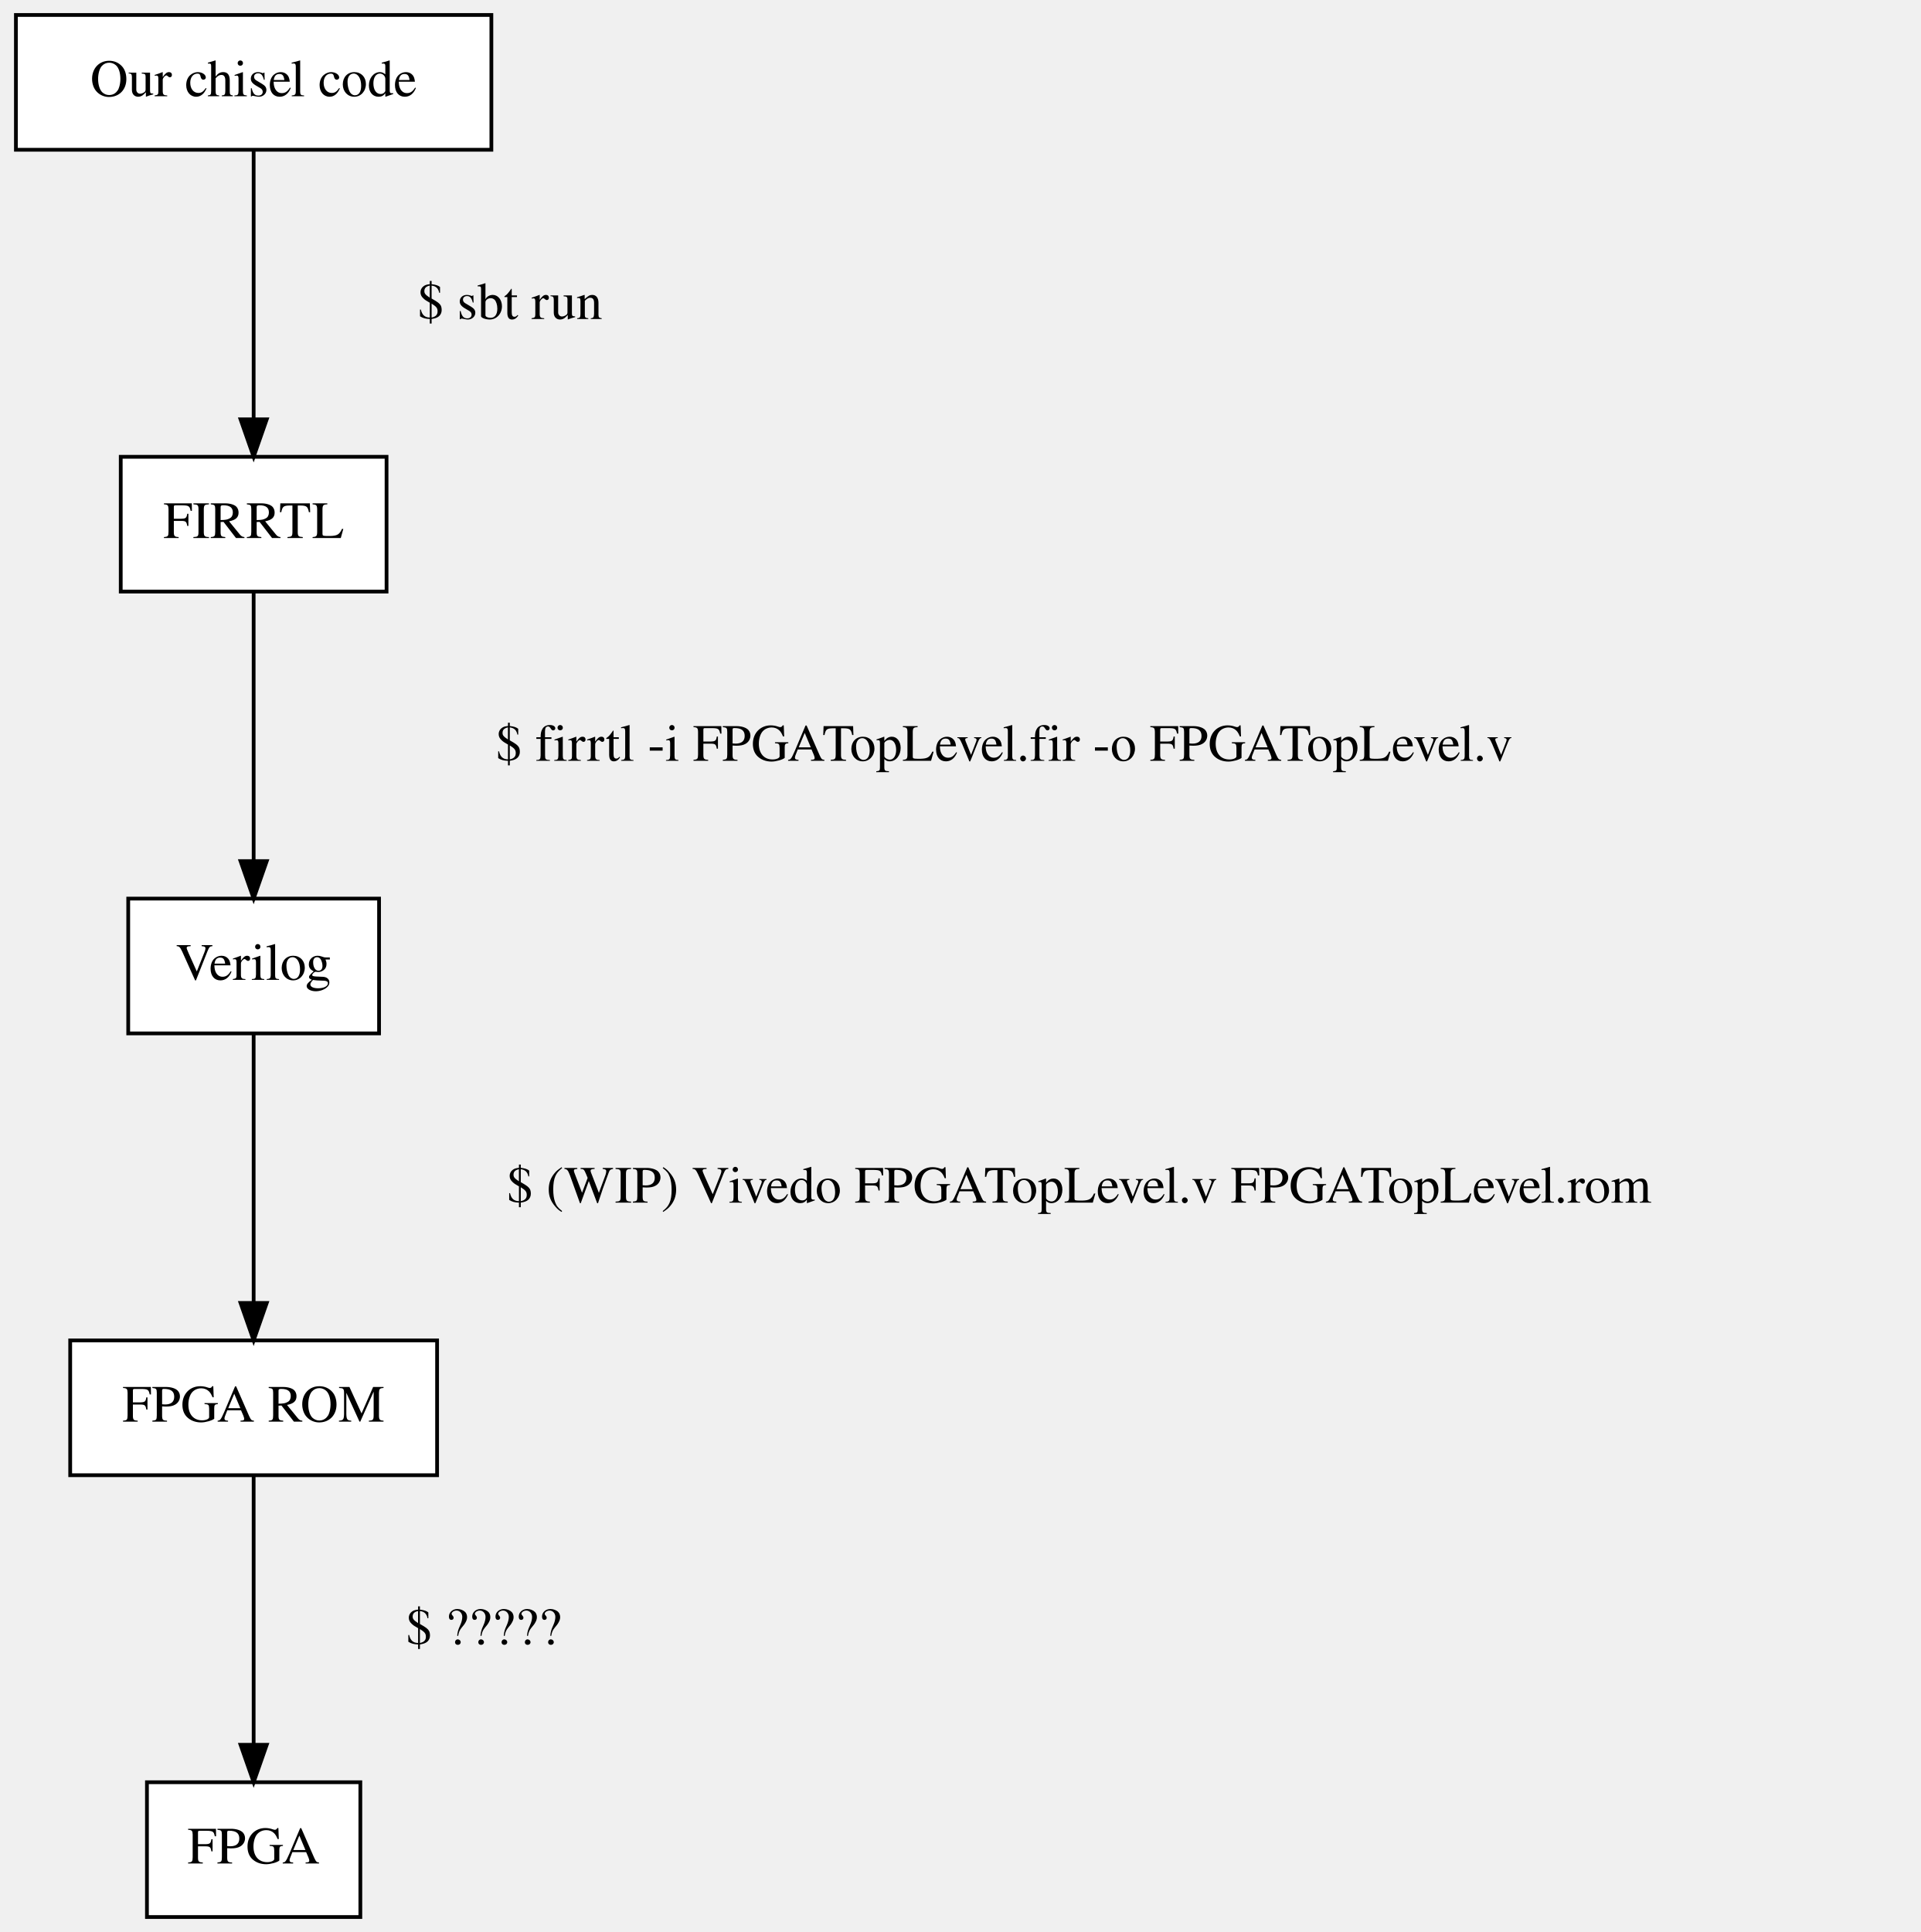
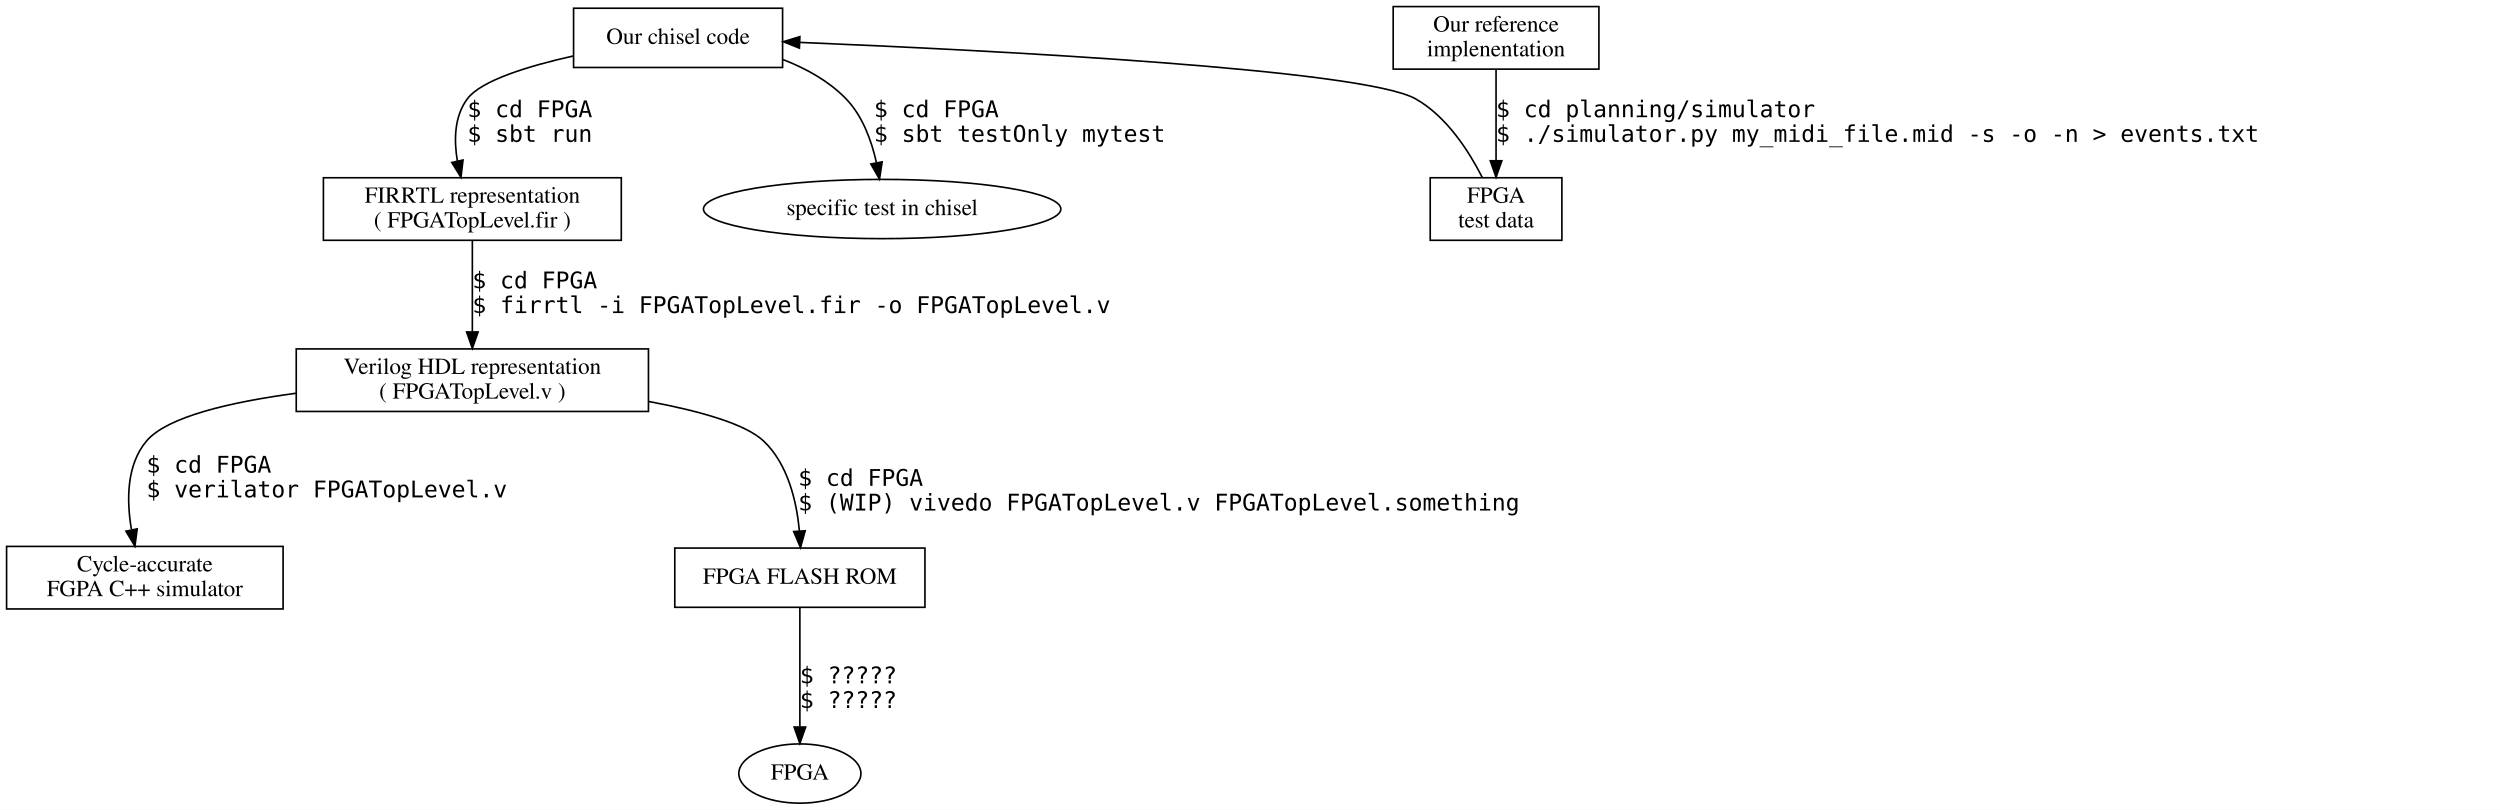
- <svg xmlns="http://www.w3.org/2000/svg" width="513pt" height="516pt" viewBox="0.00 0.00 512.50 516.00">
-   <g id="graph0" class="graph" transform="scale(1 1) rotate(0) translate(4 512)">
-     <polygon fill="transparent" stroke="transparent" points="-4,4 -4,-512 508.5,-512 508.5,4 -4,4" />
+ <svg xmlns="http://www.w3.org/2000/svg" width="1519pt" height="492pt" viewBox="0.00 0.00 1519.00 492.00">
+   <g id="graph0" class="graph" transform="scale(1 1) rotate(0) translate(4 488)">
+     <polygon fill="#ffffff" stroke="transparent" points="-4,4 -4,-488 1515,-488 1515,4 -4,4" />
    <g id="node1" class="node">
-       <polygon fill="#ffffff" stroke="#000000" points="127,-508 0,-508 0,-472 127,-472 127,-508" />
-       <text text-anchor="middle" x="63.5" y="-486.3" font-family="Times,serif" font-size="14.00" fill="#000000">Our chisel code</text>
+       <polygon fill="#ffffff" stroke="#000000" points="471.5,-483 344.5,-483 344.5,-447 471.5,-447 471.5,-483" />
+       <text text-anchor="middle" x="408" y="-461.3" font-family="Times,serif" font-size="14.00" fill="#000000">Our chisel code</text>
    </g>
    <g id="node3" class="node">
-       <polygon fill="#ffffff" stroke="#000000" points="99,-390 28,-390 28,-354 99,-354 99,-390" />
-       <text text-anchor="middle" x="63.5" y="-368.3" font-family="Times,serif" font-size="14.00" fill="#000000">FIRRTL</text>
+       <polygon fill="#ffffff" stroke="#000000" points="373.5,-380 192.5,-380 192.5,-342 373.5,-342 373.5,-380" />
+       <text text-anchor="middle" x="283" y="-364.8" font-family="Times,serif" font-size="14.00" fill="#000000">FIRRTL representation</text>
+       <text text-anchor="middle" x="283" y="-349.8" font-family="Times,serif" font-size="14.00" fill="#000000">( FPGATopLevel.fir )</text>
+     </g>
+     <g id="edge3" class="edge">
+       <path fill="none" stroke="#000000" d="M344.368,-454.004C316.511,-447.769 288.271,-439.001 280,-428 271.994,-417.352 271.743,-402.839 273.915,-390.042" />
+       <polygon fill="#000000" stroke="#000000" points="277.338,-390.774 276.075,-380.254 270.502,-389.266 277.338,-390.774" />
+       <text text-anchor="start" x="280" y="-416.8" font-family="monospace" font-size="14.00" fill="#000000">		  $ cd FPGA</text>
+       <text text-anchor="start" x="280" y="-401.8" font-family="monospace" font-size="14.00" fill="#000000">		  $ sbt run</text>
+     </g>
+     <g id="node9" class="node">
+       <ellipse fill="#ffffff" stroke="#000000" cx="532" cy="-361" rx="108.581" ry="18" />
+       <text text-anchor="middle" x="532" y="-357.3" font-family="Times,serif" font-size="14.00" fill="#000000">specific test in chisel</text>
+     </g>
+     <g id="edge4" class="edge">
+       <path fill="none" stroke="#000000" d="M471.732,-451.82C485.787,-446.393 499.574,-438.751 510,-428 520.088,-417.597 525.55,-402.492 528.508,-389.256" />
+       <polygon fill="#000000" stroke="#000000" points="531.997,-389.639 530.384,-379.168 525.115,-388.359 531.997,-389.639" />
+       <text text-anchor="start" x="527" y="-416.8" font-family="monospace" font-size="14.00" fill="#000000">		  $ cd FPGA</text>
+       <text text-anchor="start" x="527" y="-401.8" font-family="monospace" font-size="14.00" fill="#000000">		  $ sbt testOnly mytest</text>
+     </g>
+     <g id="node2" class="node">
+       <polygon fill="#ffffff" stroke="#000000" points="967.5,-484 842.5,-484 842.5,-446 967.5,-446 967.5,-484" />
+       <text text-anchor="middle" x="905" y="-468.8" font-family="Times,serif" font-size="14.00" fill="#000000">Our reference</text>
+       <text text-anchor="middle" x="905" y="-453.8" font-family="Times,serif" font-size="14.00" fill="#000000">implenentation</text>
+     </g>
+     <g id="node7" class="node">
+       <polygon fill="#ffffff" stroke="#000000" points="945,-380 865,-380 865,-342 945,-342 945,-380" />
+       <text text-anchor="middle" x="905" y="-364.8" font-family="Times,serif" font-size="14.00" fill="#000000">FPGA</text>
+       <text text-anchor="middle" x="905" y="-349.8" font-family="Times,serif" font-size="14.00" fill="#000000">test data</text>
+     </g>
+     <g id="edge2" class="edge">
+       <path fill="none" stroke="#000000" d="M905,-445.925C905,-430.409 905,-408.25 905,-390.458" />
+       <polygon fill="#000000" stroke="#000000" points="908.5,-390.306 905,-380.307 901.5,-390.307 908.5,-390.306" />
+       <text text-anchor="start" x="905" y="-416.8" font-family="monospace" font-size="14.00" fill="#000000">		  $ cd planning/simulator</text>
+       <text text-anchor="start" x="905" y="-401.8" font-family="monospace" font-size="14.00" fill="#000000">		  $ ./simulator.py my_midi_file.mid -s -o -n &gt; events.txt</text>
+     </g>
+     <g id="node4" class="node">
+       <polygon fill="#ffffff" stroke="#000000" points="390,-276 176,-276 176,-238 390,-238 390,-276" />
+       <text text-anchor="middle" x="283" y="-260.8" font-family="Times,serif" font-size="14.00" fill="#000000">Verilog HDL representation</text>
+       <text text-anchor="middle" x="283" y="-245.8" font-family="Times,serif" font-size="14.00" fill="#000000">( FPGATopLevel.v )</text>
+     </g>
+     <g id="edge5" class="edge">
+       <path fill="none" stroke="#000000" d="M283,-341.925C283,-326.409 283,-304.25 283,-286.458" />
+       <polygon fill="#000000" stroke="#000000" points="286.5,-286.306 283,-276.307 279.5,-286.307 286.5,-286.306" />
+       <text text-anchor="start" x="283" y="-312.8" font-family="monospace" font-size="14.00" fill="#000000">		  $ cd FPGA</text>
+       <text text-anchor="start" x="283" y="-297.8" font-family="monospace" font-size="14.00" fill="#000000">		  $ firrtl -i FPGATopLevel.fir -o FPGATopLevel.v</text>
+     </g>
+     <g id="node5" class="node">
+       <polygon fill="#ffffff" stroke="#000000" points="168,-156 0,-156 0,-118 168,-118 168,-156" />
+       <text text-anchor="middle" x="84" y="-140.8" font-family="Times,serif" font-size="14.00" fill="#000000">Cycle-accurate</text>
+       <text text-anchor="middle" x="84" y="-125.8" font-family="Times,serif" font-size="14.00" fill="#000000">FGPA C++ simulator</text>
+     </g>
+     <g id="edge6" class="edge">
+       <path fill="none" stroke="#000000" d="M175.872,-249.062C136.023,-243.705 97.433,-234.789 85,-220 72.79,-205.476 72.876,-183.935 75.839,-166.438" />
+       <polygon fill="#000000" stroke="#000000" points="79.366,-166.667 77.971,-156.164 72.512,-165.244 79.366,-166.667" />
+       <text text-anchor="start" x="85" y="-200.8" font-family="monospace" font-size="14.00" fill="#000000">		  $ cd FPGA</text>
+       <text text-anchor="start" x="85" y="-185.8" font-family="monospace" font-size="14.00" fill="#000000">		  $ verilator FPGATopLevel.v </text>
+     </g>
+     <g id="node6" class="node">
+       <polygon fill="#ffffff" stroke="#000000" points="558,-155 406,-155 406,-119 558,-119 558,-155" />
+       <text text-anchor="middle" x="482" y="-133.3" font-family="Times,serif" font-size="14.00" fill="#000000">FPGA FLASH ROM</text>
+     </g>
+     <g id="edge7" class="edge">
+       <path fill="none" stroke="#000000" d="M390.236,-244.036C420.865,-238.327 448.952,-230.477 460,-220 474.739,-206.023 480.021,-183.411 481.737,-165.316" />
+       <polygon fill="#000000" stroke="#000000" points="485.233,-165.486 482.38,-155.283 478.247,-165.038 485.233,-165.486" />
+       <text text-anchor="start" x="481" y="-192.8" font-family="monospace" font-size="14.00" fill="#000000">		  $ cd FPGA</text>
+       <text text-anchor="start" x="481" y="-177.8" font-family="monospace" font-size="14.00" fill="#000000">		  $ (WIP) vivedo FPGATopLevel.v FPGATopLevel.something</text>
+     </g>
+     <g id="node8" class="node">
+       <ellipse fill="#ffffff" stroke="#000000" cx="482" cy="-18" rx="37.093" ry="18" />
+       <text text-anchor="middle" x="482" y="-14.3" font-family="Times,serif" font-size="14.00" fill="#000000">FPGA</text>
+     </g>
+     <g id="edge8" class="edge">
+       <path fill="none" stroke="#000000" d="M482,-118.927C482,-99.705 482,-69.033 482,-46.542" />
+       <polygon fill="#000000" stroke="#000000" points="485.5,-46.244 482,-36.244 478.5,-46.244 485.5,-46.244" />
+       <text text-anchor="start" x="482" y="-72.8" font-family="monospace" font-size="14.00" fill="#000000">		  $ ?????</text>
+       <text text-anchor="start" x="482" y="-57.8" font-family="monospace" font-size="14.00" fill="#000000">		  $ ?????</text>
    </g>
    <g id="edge1" class="edge">
-       <path fill="none" stroke="#000000" d="M63.5,-471.821C63.5,-452.709 63.5,-422.389 63.5,-400.175" />
-       <polygon fill="#000000" stroke="#000000" points="67,-400.006 63.5,-390.006 60,-400.006 67,-400.006" />
-       <text text-anchor="middle" x="132" y="-426.8" font-family="Times,serif" font-size="14.00" fill="#000000">		$ sbt run</text>
-       <text text-anchor="middle" x="132" y="-411.8" font-family="Times,serif" font-size="14.00" fill="#000000">	</text>
-     </g>
-     <g id="node2" class="node">
-       <polygon fill="#ffffff" stroke="#000000" points="112.5,-154 14.5,-154 14.5,-118 112.5,-118 112.5,-154" />
-       <text text-anchor="middle" x="63.5" y="-132.3" font-family="Times,serif" font-size="14.00" fill="#000000">FPGA ROM</text>
-     </g>
-     <g id="node5" class="node">
-       <polygon fill="#ffffff" stroke="#000000" points="92,-36 35,-36 35,0 92,0 92,-36" />
-       <text text-anchor="middle" x="63.5" y="-14.3" font-family="Times,serif" font-size="14.00" fill="#000000">FPGA</text>
-     </g>
-     <g id="edge4" class="edge">
-       <path fill="none" stroke="#000000" d="M63.5,-117.821C63.5,-98.709 63.5,-68.389 63.5,-46.175" />
-       <polygon fill="#000000" stroke="#000000" points="67,-46.006 63.5,-36.006 60,-46.006 67,-46.006" />
-       <text text-anchor="middle" x="125" y="-72.8" font-family="Times,serif" font-size="14.00" fill="#000000">		$ ?????</text>
-       <text text-anchor="middle" x="125" y="-57.8" font-family="Times,serif" font-size="14.00" fill="#000000">	</text>
-     </g>
-     <g id="node4" class="node">
-       <polygon fill="#ffffff" stroke="#000000" points="97,-272 30,-272 30,-236 97,-236 97,-272" />
-       <text text-anchor="middle" x="63.5" y="-250.3" font-family="Times,serif" font-size="14.00" fill="#000000">Verilog</text>
-     </g>
-     <g id="edge2" class="edge">
-       <path fill="none" stroke="#000000" d="M63.5,-353.821C63.5,-334.709 63.5,-304.389 63.5,-282.175" />
-       <polygon fill="#000000" stroke="#000000" points="67,-282.006 63.5,-272.006 60,-282.006 67,-282.006" />
-       <text text-anchor="middle" x="264" y="-308.8" font-family="Times,serif" font-size="14.00" fill="#000000">		$ firrtl -i FPGATopLevel.fir -o FPGATopLevel.v</text>
-       <text text-anchor="middle" x="264" y="-293.8" font-family="Times,serif" font-size="14.00" fill="#000000">	</text>
-     </g>
-     <g id="edge3" class="edge">
-       <path fill="none" stroke="#000000" d="M63.5,-235.821C63.5,-216.709 63.5,-186.389 63.5,-164.175" />
-       <polygon fill="#000000" stroke="#000000" points="67,-164.006 63.5,-154.006 60,-164.006 67,-164.006" />
-       <text text-anchor="middle" x="284" y="-190.8" font-family="Times,serif" font-size="14.00" fill="#000000">		$ (WIP) Vivedo FPGATopLevel.v FPGATopLevel.rom</text>
-       <text text-anchor="middle" x="284" y="-175.8" font-family="Times,serif" font-size="14.00" fill="#000000">	</text>
+       <path fill="none" stroke="#000000" d="M896.612,-380.198C888.619,-395.962 874.982,-417.361 856,-428 824.248,-445.797 600.846,-457.305 481.992,-462.238" />
+       <polygon fill="#000000" stroke="#000000" points="481.721,-458.746 471.873,-462.653 482.008,-465.74 481.721,-458.746" />
    </g>
  </g>
</svg>
